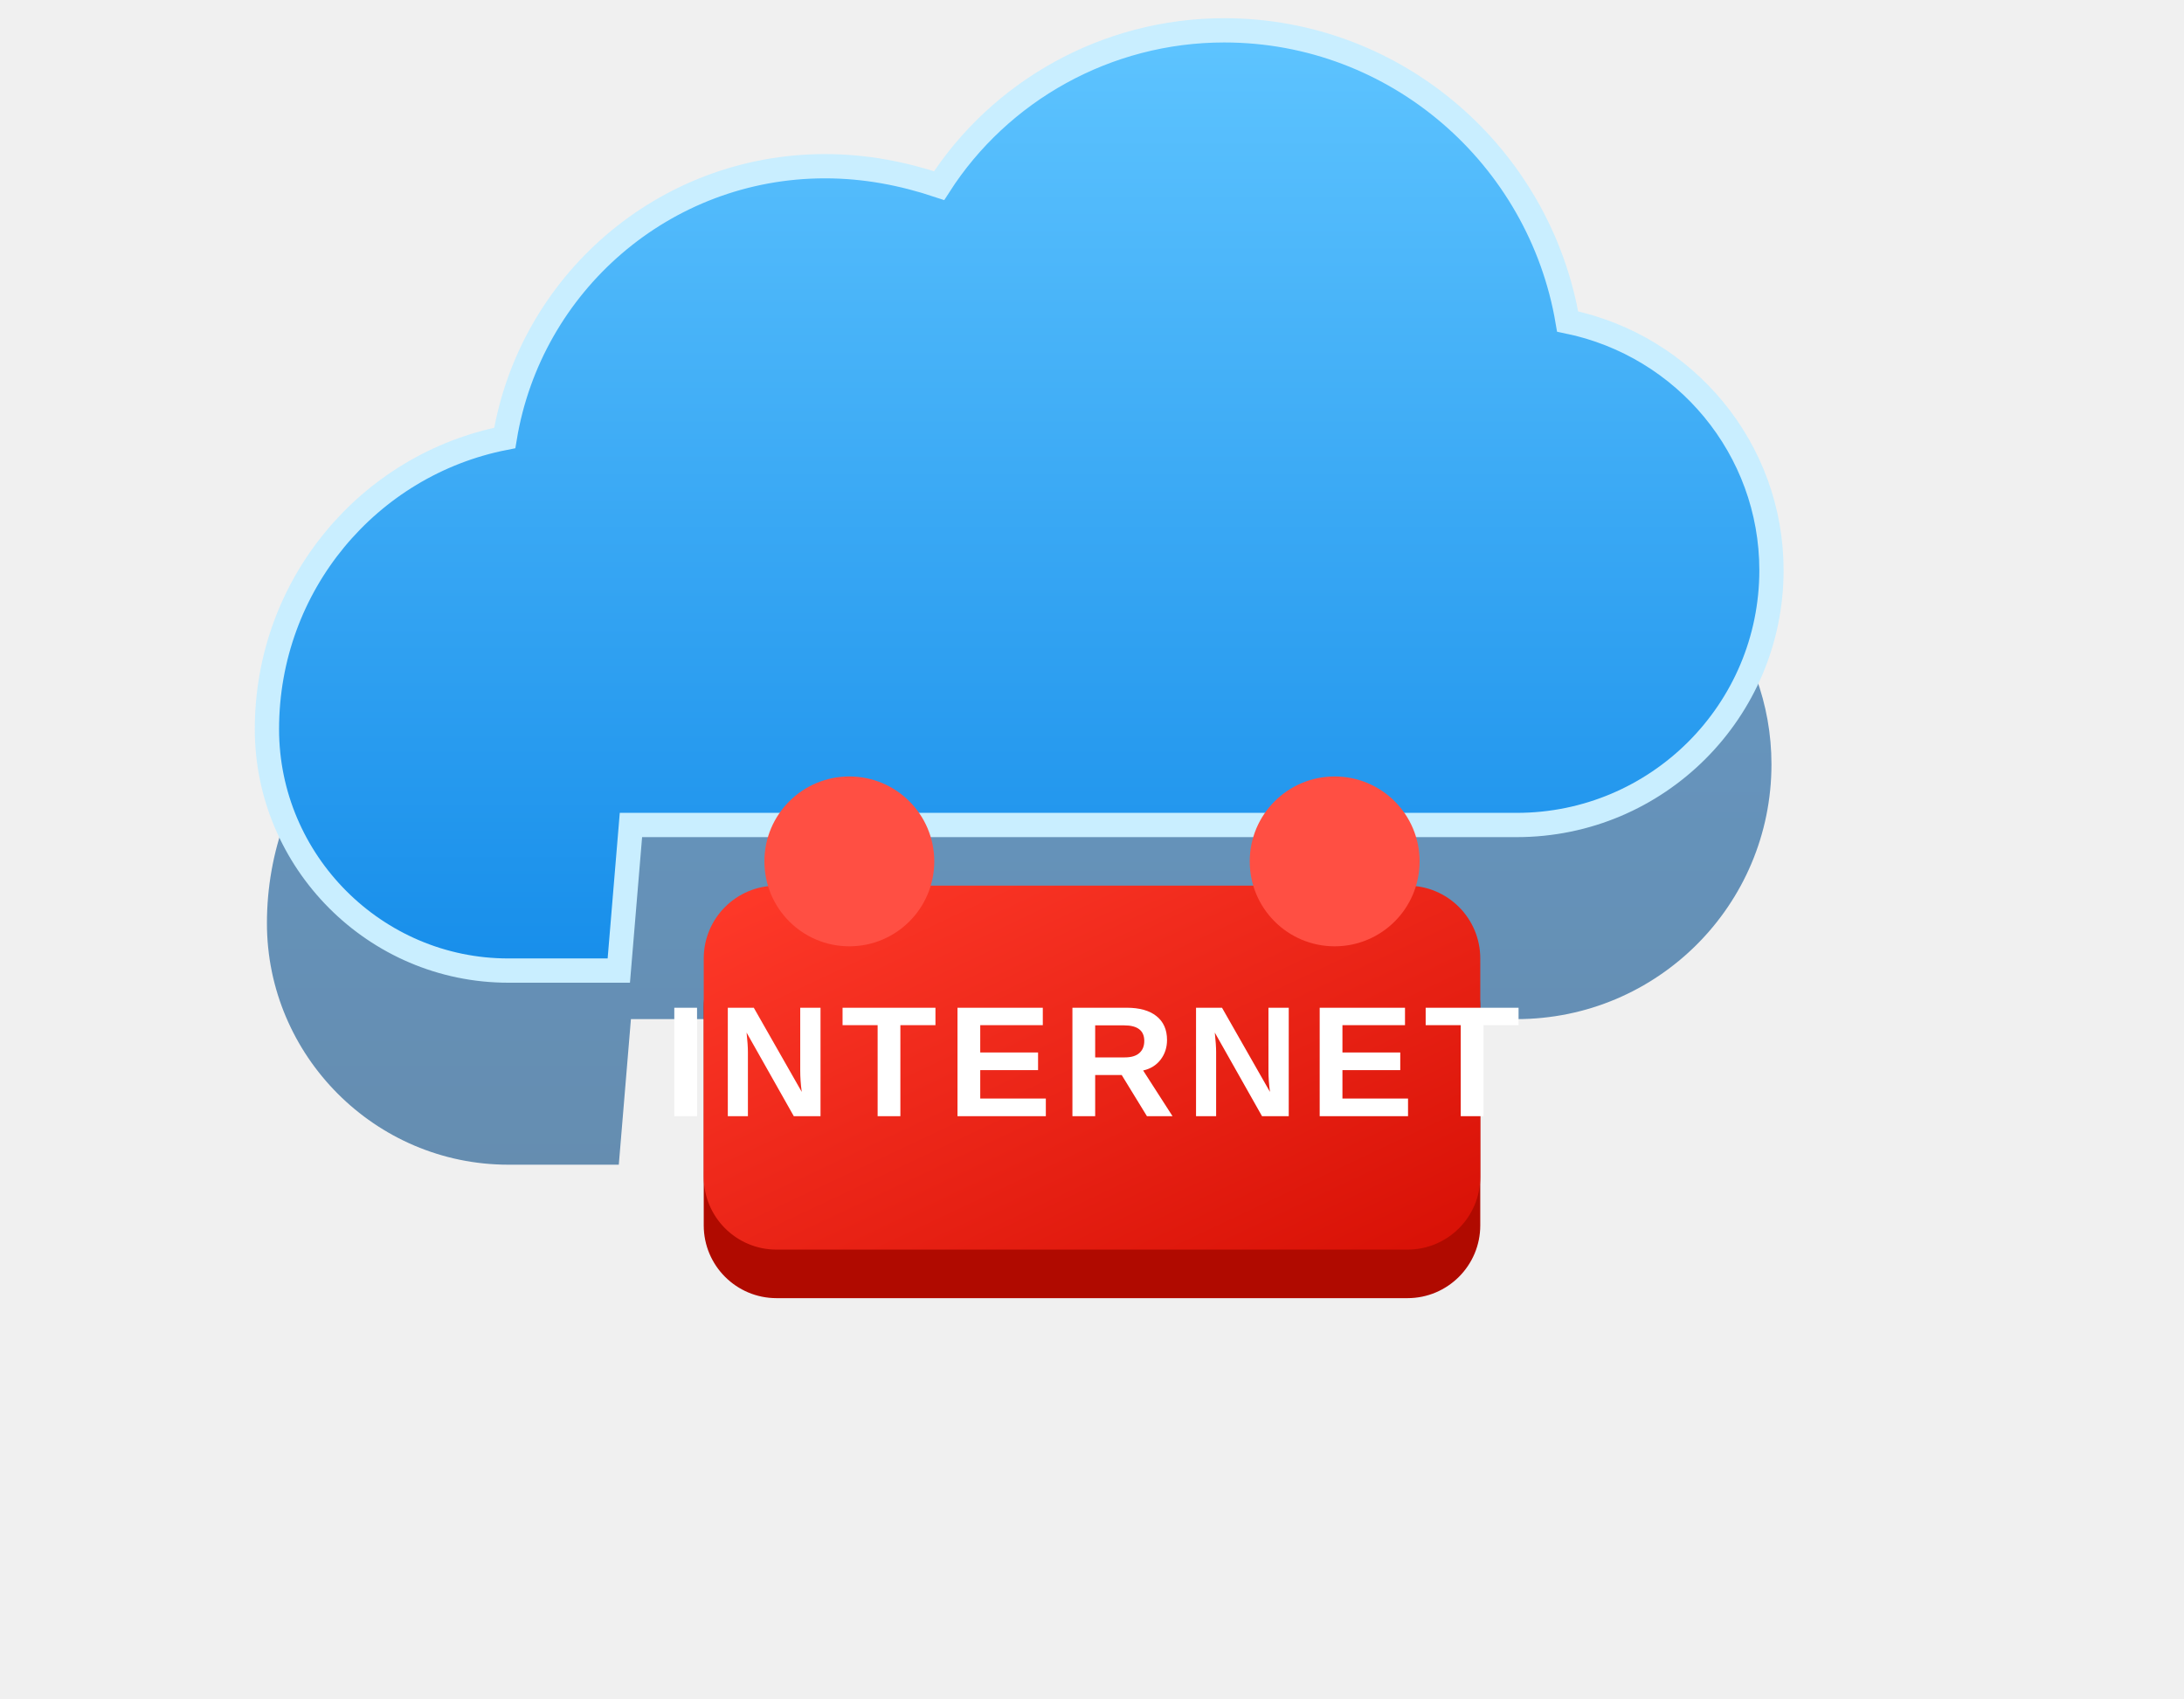
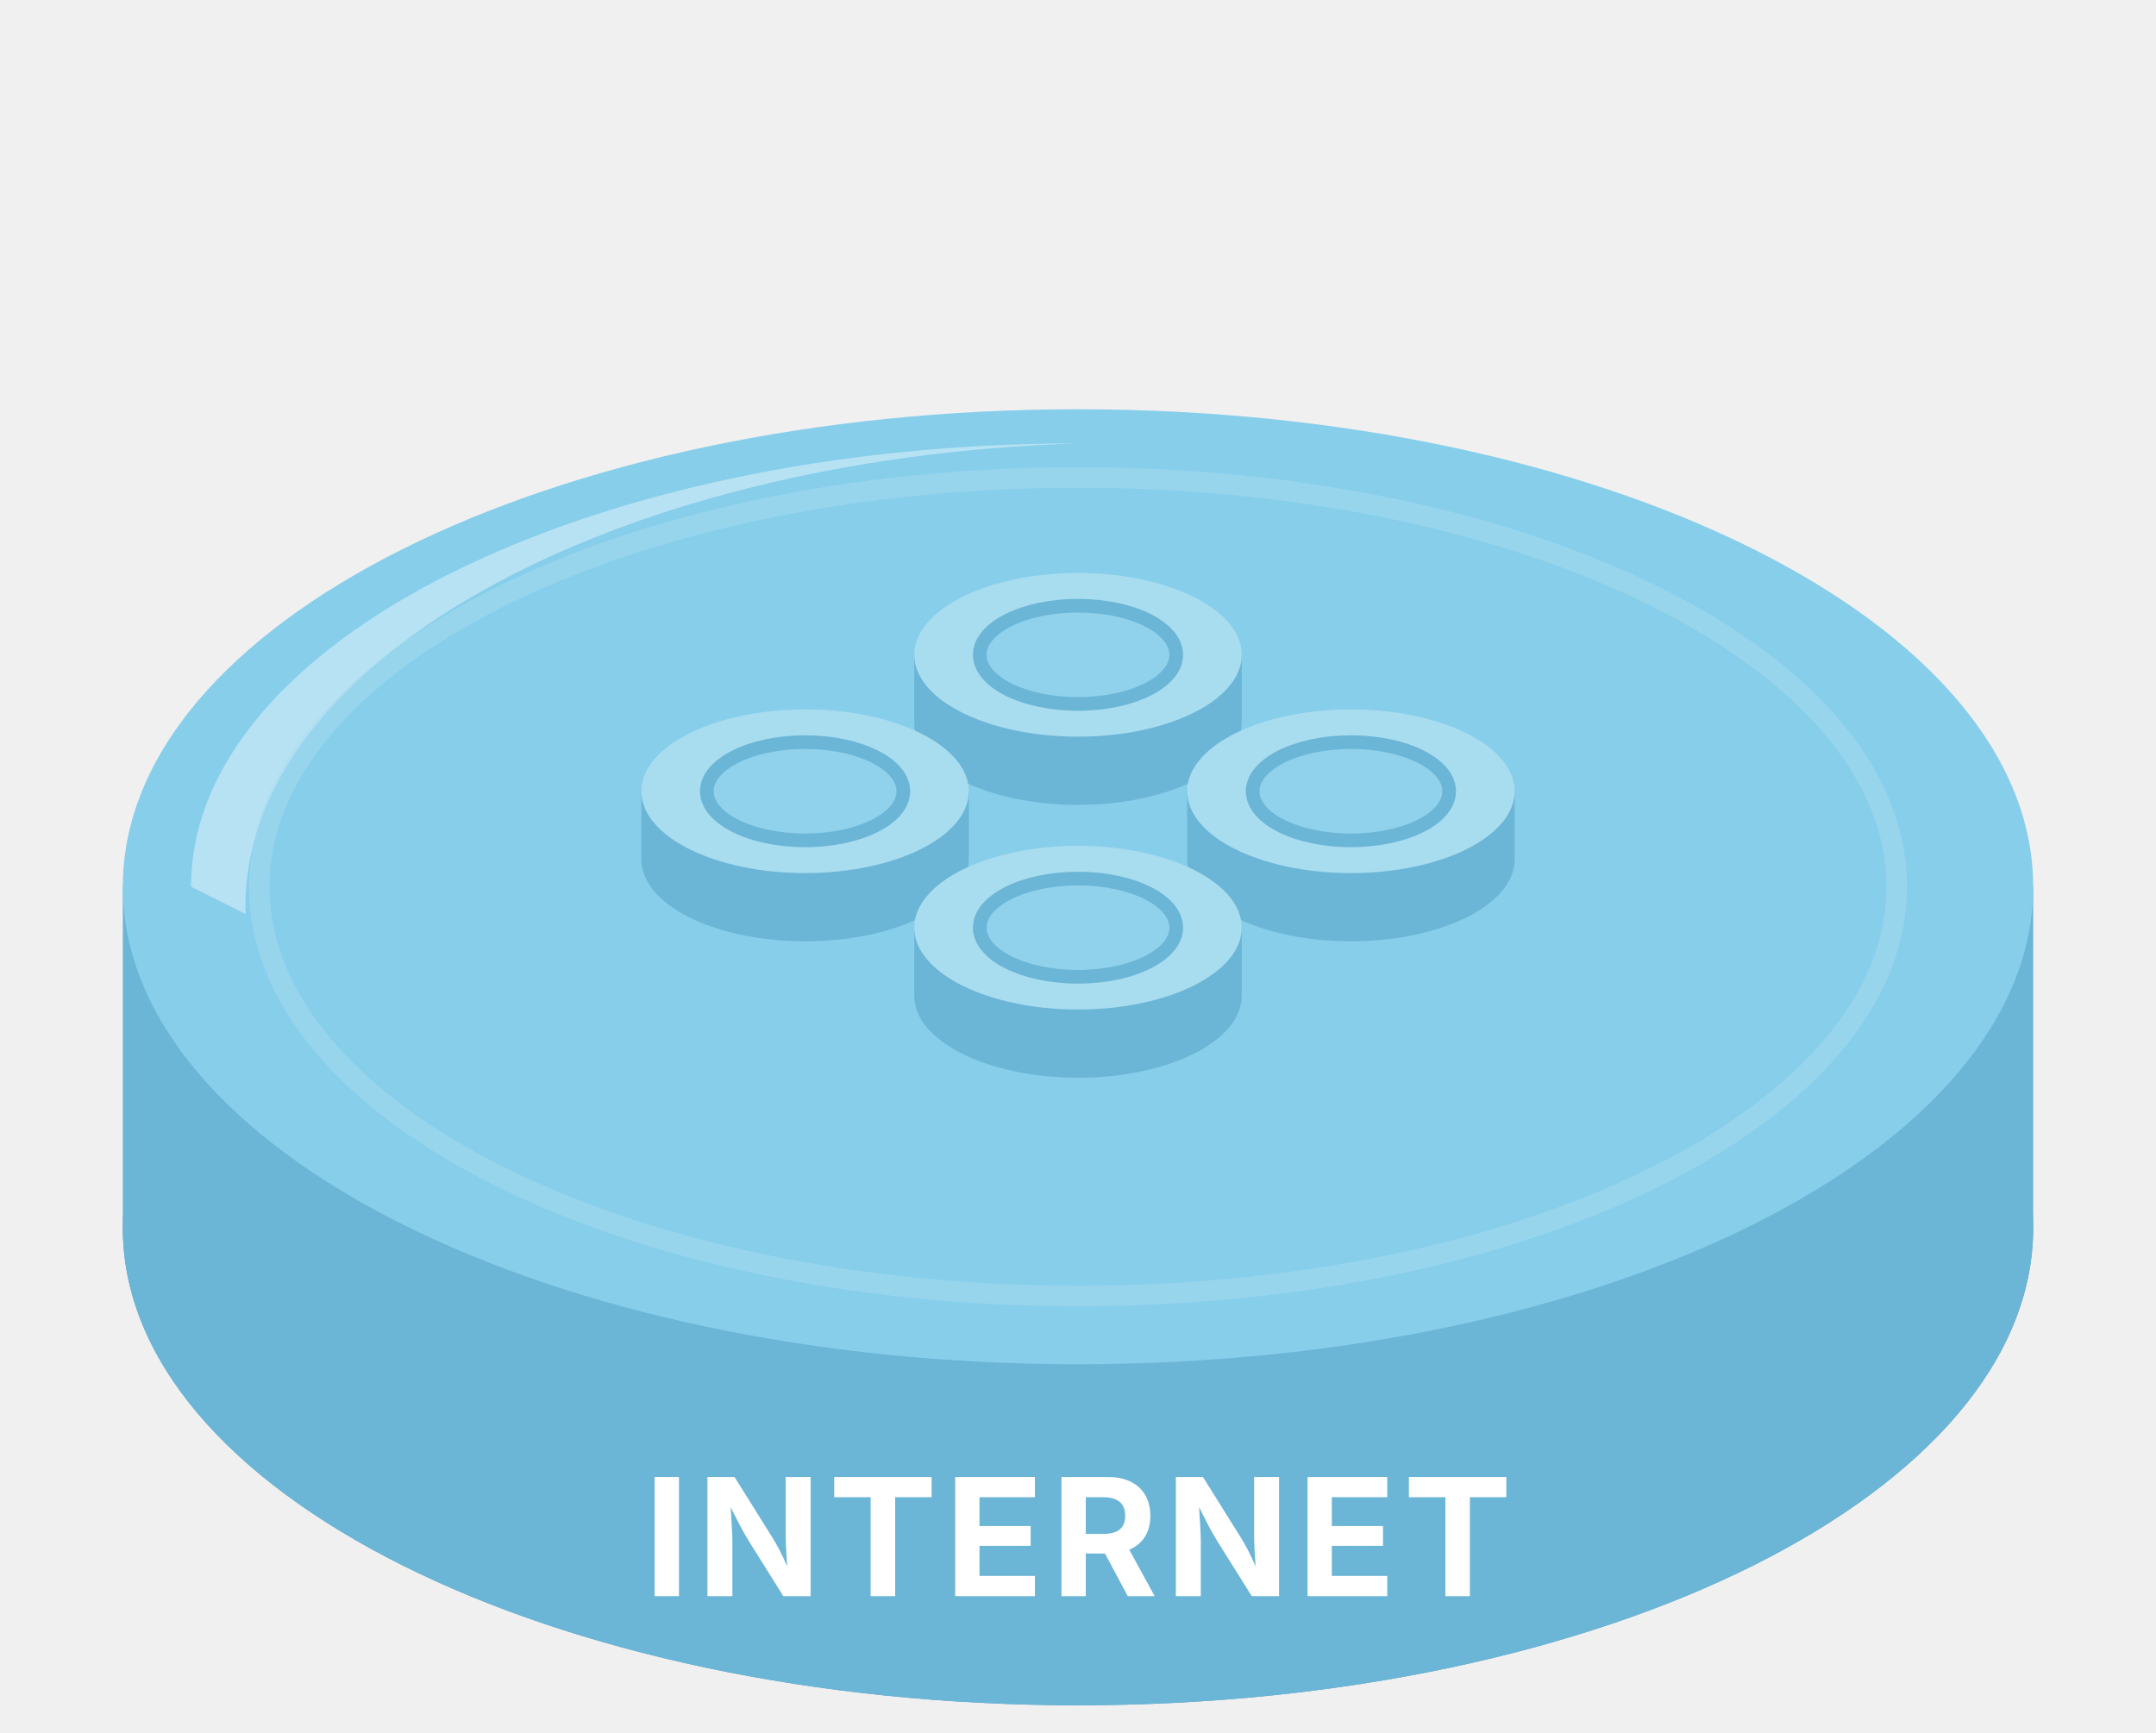
- <svg xmlns="http://www.w3.org/2000/svg" viewBox="0 0 180 140">
-   <defs>
-     <linearGradient id="cloud-grad" x1="0%" y1="0%" x2="0%" y2="100%">
-       <stop offset="0%" stop-color="#5EC4FF" />
-       <stop offset="100%" stop-color="#178EEA" />
-     </linearGradient>
-     <linearGradient id="cloud-shadow-grad" x1="0%" y1="0%" x2="0%" y2="100%">
-       <stop offset="0%" stop-color="#0C63B0" />
-       <stop offset="100%" stop-color="#084B86" />
-     </linearGradient>
-     <linearGradient id="plate-grad" x1="0%" y1="0%" x2="100%" y2="100%">
-       <stop offset="0%" stop-color="#FF3A2A" />
-       <stop offset="100%" stop-color="#D71005" />
-     </linearGradient>
-   </defs>
-   <g>
-     <path d="M52 76h73c11.6 0 21-9.4 21-21 0-10-7.1-18.5-16.8-20.5-2.3-13.6-14.1-24-28.3-24-9.7 0-18.5 5-23.5 12.8-3-1-6.1-1.6-9.4-1.6-13.3 0-24.3 9.7-26.4 22.4-11.2 2.2-19.6 12.1-19.6 24 0 10.9 8.9 19.9 19.9 19.9h9.1z" fill="url(#cloud-shadow-grad)" opacity="0.6" transform="translate(0 8)" />
-     <path d="M52 68h73c11.6 0 21-9.4 21-21 0-10-7.1-18.5-16.8-20.5-2.3-13.6-14.1-24-28.3-24-9.7 0-18.5 5-23.5 12.8-3-1-6.1-1.6-9.4-1.6-13.3 0-24.3 9.7-26.4 22.4-11.2 2.2-19.6 12.1-19.6 24 0 10.9 8.9 19.9 19.9 19.9h9.1z" fill="url(#cloud-grad)" stroke="#C9EEFF" stroke-width="2" />
-     <rect x="58" y="77" width="64" height="30" rx="6" fill="#B00A00" />
-     <rect x="58" y="73" width="64" height="30" rx="6" fill="url(#plate-grad)" />
-     <circle cx="70" cy="71" r="7" fill="#FF4F43" />
-     <circle cx="110" cy="71" r="7" fill="#FF4F43" />
-     <text x="90" y="92" text-anchor="middle" fill="#FFFFFF" font-family="Fredoka, 'Varela Round', Arial, sans-serif" font-size="13" font-weight="800" letter-spacing="0.8">
-       INTERNET
-     </text>
+ <svg xmlns="http://www.w3.org/2000/svg" viewBox="0 0 158 127">
+   <ellipse cx="79" cy="90" rx="70" ry="35" fill="#5A9DBE" />
+   <path d="M 9 65 L 9 90 A 70 35 0 0 0 149 90 L 149 65 Z" fill="#6BB5D6" />
+   <ellipse cx="79" cy="65" rx="70" ry="35" fill="#87CEEB" />
+   <path d="M 14 65 A 65 32.5 0 0 1 79 32.5 A 65 34 0 0 0 18 67 Z" fill="#FFFFFF" opacity="0.4" />
+   <ellipse cx="79" cy="65" rx="60" ry="30" fill="none" stroke="#A8DCEF" stroke-width="1.5" opacity="0.5" />
+   <g class="stud-top">
+     <path d="M 67 48 L 67 53 A 12 6 0 0 0 91 53 L 91 48 Z" fill="#6BB5D6" />
+     <ellipse cx="79" cy="48" rx="12" ry="6" fill="#A8DCEF" />
+     <ellipse cx="79" cy="48" rx="7.2" ry="3.6" fill="#87CEEB" fill-opacity="0.7" stroke="#6BB5D6" stroke-width="1" />
  </g>
+   <g class="stud-left">
+     <path d="M 47 58 L 47 63 A 12 6 0 0 0 71 63 L 71 58 Z" fill="#6BB5D6" />
+     <ellipse cx="59" cy="58" rx="12" ry="6" fill="#A8DCEF" />
+     <ellipse cx="59" cy="58" rx="7.2" ry="3.6" fill="#87CEEB" fill-opacity="0.7" stroke="#6BB5D6" stroke-width="1" />
+   </g>
+   <g class="stud-right">
+     <path d="M 87 58 L 87 63 A 12 6 0 0 0 111 63 L 111 58 Z" fill="#6BB5D6" />
+     <ellipse cx="99" cy="58" rx="12" ry="6" fill="#A8DCEF" />
+     <ellipse cx="99" cy="58" rx="7.2" ry="3.6" fill="#87CEEB" fill-opacity="0.7" stroke="#6BB5D6" stroke-width="1" />
+   </g>
+   <g class="stud-bottom">
+     <path d="M 67 68 L 67 73 A 12 6 0 0 0 91 73 L 91 68 Z" fill="#6BB5D6" />
+     <ellipse cx="79" cy="68" rx="12" ry="6" fill="#A8DCEF" />
+     <ellipse cx="79" cy="68" rx="7.2" ry="3.6" fill="#87CEEB" fill-opacity="0.7" stroke="#6BB5D6" stroke-width="1" />
+   </g>
+   <text x="79" y="117" text-anchor="middle" fill="#FFFFFF" font-family="system-ui, -apple-system, sans-serif" font-size="12" font-weight="700" letter-spacing="0.5">INTERNET</text>
</svg>
